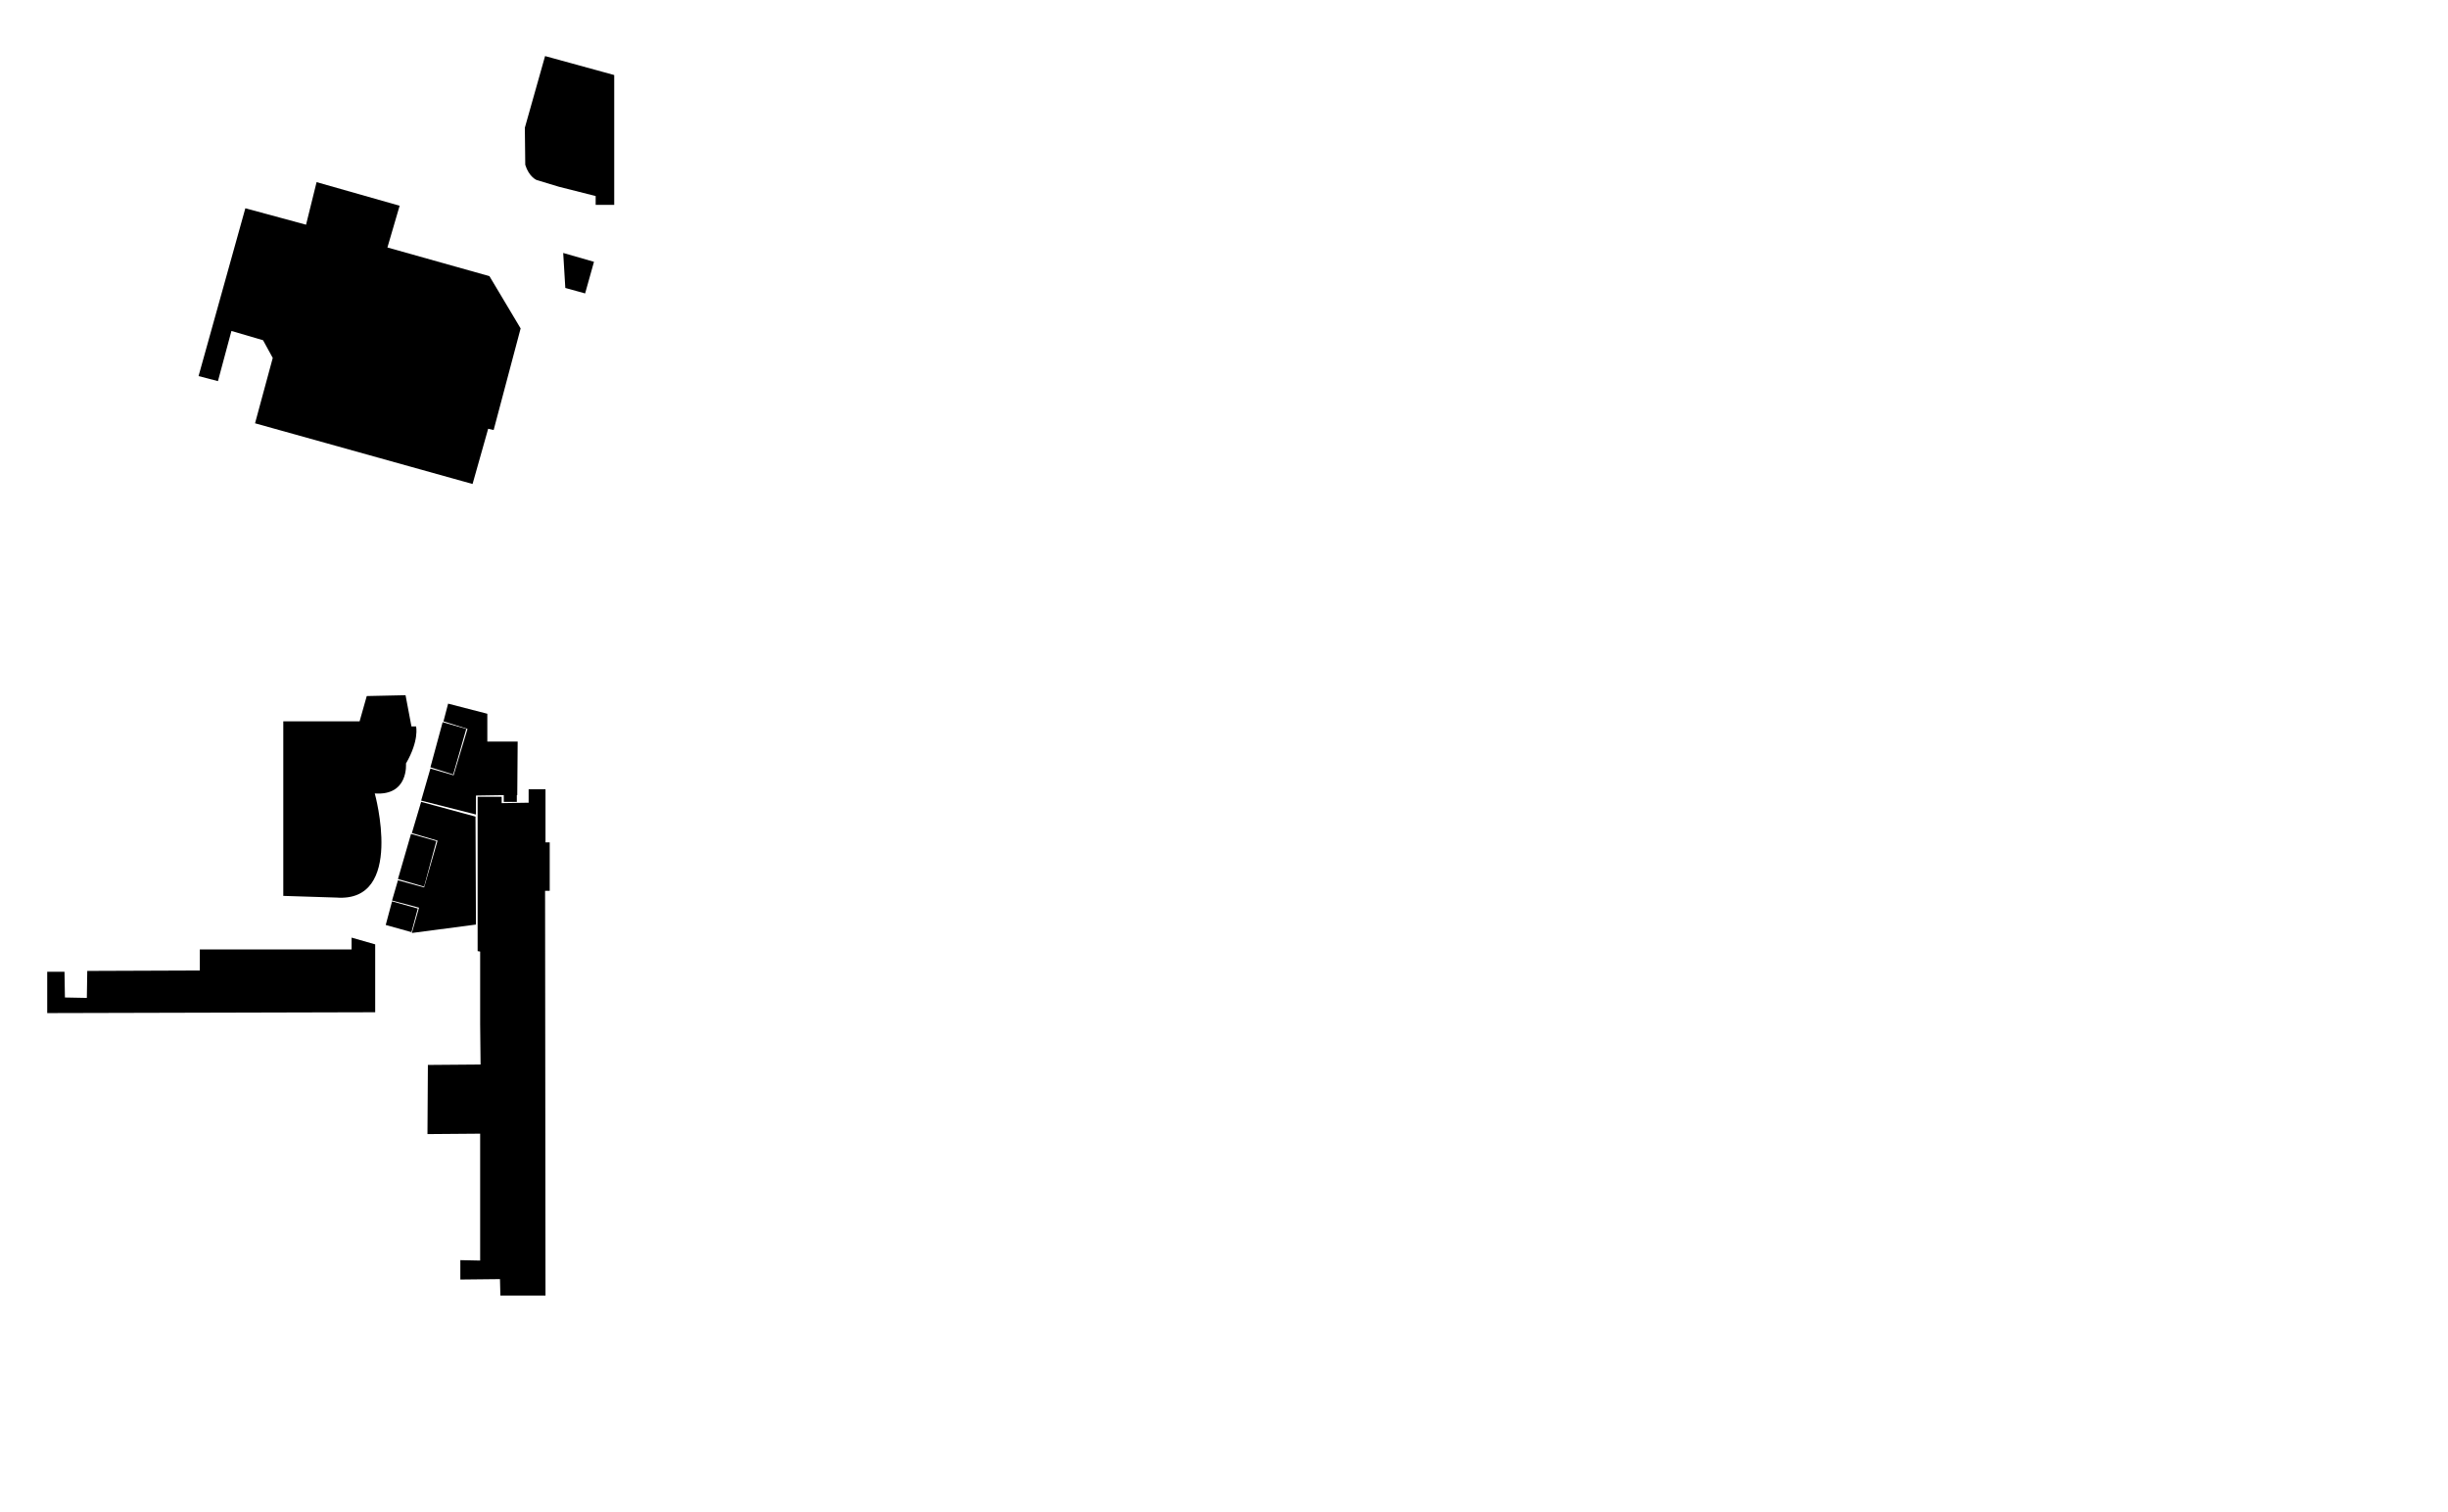
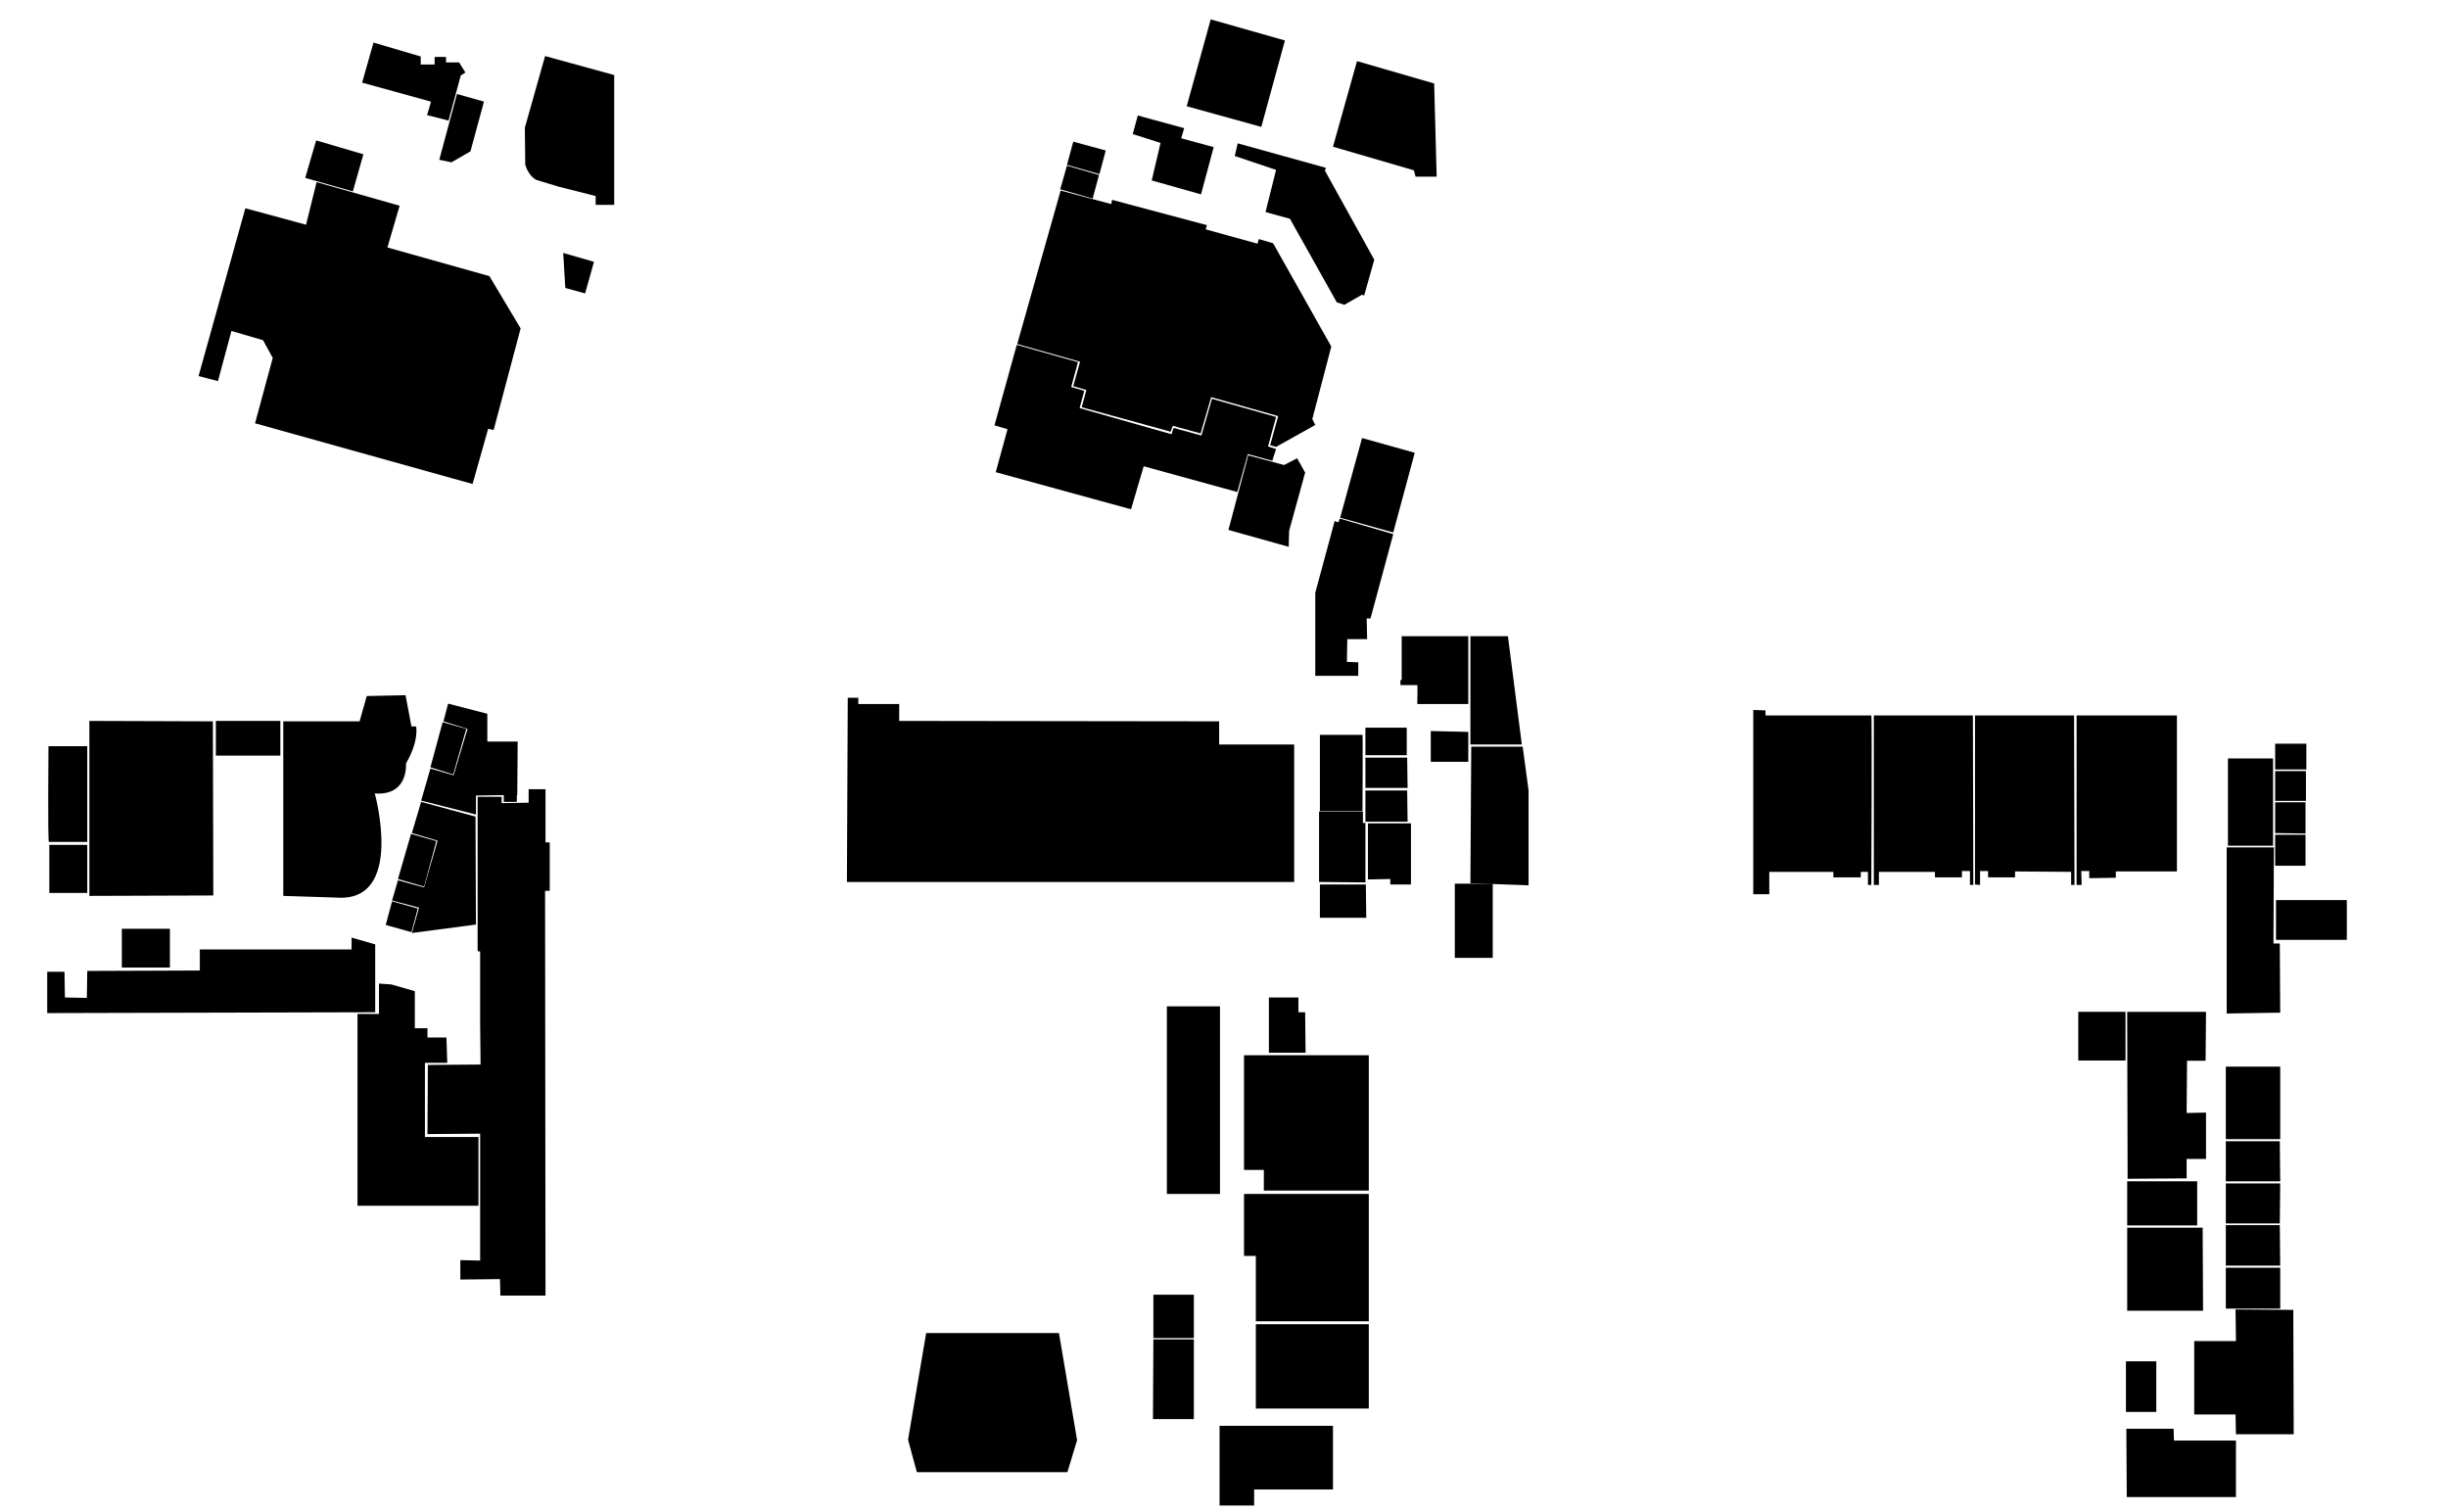
<svg xmlns="http://www.w3.org/2000/svg" width="5807" height="3585" viewBox="0 0 5807 3585">
  <g id="Paths">
-     <line class="cls-1" x1="1171" y1="358" x2="1115" y2="592" />
+     <line class="cls-1" x1="1184" y1="301" x2="1150" y2="443" />
    <line class="cls-1" x1="1115" y1="592" x2="1232" y2="626" />
-     <line class="cls-1" x1="1308" y1="647" x2="1010" y2="1753" />
-     <line class="cls-1" x1="886" y1="2210" x2="1001" y2="2316" />
-     <line class="cls-1" x1="1001" y1="2316" x2="1160" y2="2317" />
+     <line class="cls-1" x1="1308" y1="647" x2="1042" y2="1634" />
+     <line class="cls-1" x1="886" y1="2210" x2="930" y2="2250" />
+     <line class="cls-1" x1="1001" y1="2316" x2="1090" y2="2347" />
    <line class="cls-1" x1="1010" y1="1753" x2="1053" y2="1767" />
    <line class="cls-1" x1="939" y1="2014" x2="975" y2="2026" />
    <line class="cls-1" x1="984" y1="1849" x2="1032" y2="1859" />
    <line class="cls-1" x1="963" y1="1926" x2="1008" y2="1942" />
-     <line class="cls-1" x1="1232" y1="626" x2="1202" y2="734" />
-     <line class="cls-1" x1="1171" y1="358" x2="1131" y2="346" />
+     <line class="cls-1" x1="1232" y1="626" x2="1235" y2="682" />
+     <line class="cls-1" x1="1195" y1="262" x2="1146" y2="252" />
    <line class="cls-1" x1="1232" y1="626" x2="1308" y2="647" />
    <line class="cls-1" x1="1010" y1="1753" x2="984" y2="1849" />
    <line class="cls-1" x1="984" y1="1849" x2="963" y2="1926" />
    <line class="cls-1" x1="963" y1="1926" x2="939" y2="2014" />
    <line class="cls-1" x1="939" y1="2014" x2="905" y2="2142" />
-     <line class="cls-1" x1="905" y1="2142" x2="922" y2="2158" />
+     <line class="cls-1" x1="905" y1="2142" x2="936" y2="2165" />
    <line class="cls-1" x1="905" y1="2142" x2="886" y2="2210" />
    <line class="cls-1" x1="886" y1="2210" x2="793" y2="2213" />
-     <line class="cls-1" x1="793" y1="2213" x2="793" y2="2251" />
    <line class="cls-1" x1="793" y1="2213" x2="698" y2="2211" />
-     <line class="cls-1" x1="698" y1="2211" x2="697" y2="2126" />
-     <line class="cls-1" x1="1308" y1="647" x2="1340" y2="656" />
-     <line class="cls-1" x1="1171" y1="358" x2="1244" y2="325" />
+     <line class="cls-1" x1="698" y1="2211" x2="700" y2="2051" />
+     <line class="cls-1" x1="1308" y1="647" x2="1367" y2="650" />
+     <line class="cls-1" x1="1184" y1="301" x2="1300" y2="281" />
+     <line class="cls-1" x1="1195" y1="262" x2="1194" y2="132" />
+     <line class="cls-1" x1="1194" y1="132" x2="1016" y2="100" />
+     <line class="cls-1" x1="1016" y1="100" x2="1008" y2="181" />
+     <line class="cls-1" x1="1016" y1="100" x2="859" y2="70" />
+     <line class="cls-1" x1="859" y1="70" x2="788" y2="320" />
+     <line class="cls-1" x1="788" y1="320" x2="855" y2="351" />
+     <line class="cls-1" x1="855" y1="351" x2="844" y2="392" />
+     <line class="cls-1" x1="1001" y1="2316" x2="1035" y2="2485" />
+     <line class="cls-1" x1="698" y1="2211" x2="575" y2="2211" />
+     <line class="cls-1" x1="503" y1="2211" x2="432" y2="2174" />
+     <line class="cls-1" x1="432" y1="2174" x2="346" y2="2174" />
+     <line class="cls-1" x1="346" y1="2174" x2="346" y2="2230" />
+     <line class="cls-1" x1="432" y1="2174" x2="376" y2="2136" />
+     <line class="cls-1" x1="575" y1="2211" x2="547" y2="2104" />
+     <line class="cls-1" x1="547" y1="2104" x2="458" y2="2072" />
+     <line class="cls-1" x1="575" y1="2211" x2="503" y2="2211" />
+     <line class="cls-1" x1="1042" y1="1634" x2="1010" y2="1753" />
+     <line class="cls-1" x1="962" y1="2279" x2="1016" y2="2280" />
+     <line class="cls-1" x1="962" y1="2279" x2="1001" y2="2316" />
+     <line class="cls-1" x1="1150" y1="443" x2="1358" y2="506" />
+     <line class="cls-1" x1="1150" y1="443" x2="1115" y2="592" />
+     <line class="cls-1" x1="575" y1="2211" x2="575" y2="1760" />
+     <line class="cls-1" x1="930" y1="2250" x2="870" y2="2285" />
+     <line class="cls-1" x1="930" y1="2250" x2="962" y2="2279" />
+     <line class="cls-1" x1="1090" y1="2347" x2="1178" y2="2346" />
+     <line class="cls-1" x1="1090" y1="2347" x2="1090" y2="2483" />
+     <line class="cls-1" x1="1235" y1="682" x2="1172" y2="750" />
+     <line class="cls-1" x1="1195" y1="262" x2="1184" y2="301" />
+     <line class="cls-1" x1="1184" y1="301" x2="1105" y2="282" />
+     <line class="cls-1" x1="2856" y1="2303" x2="2424" y2="2302" />
+     <line class="cls-1" x1="2511" y1="2052" x2="2511" y2="2139" />
+     <line class="cls-1" x1="2851" y1="2052" x2="2852" y2="2139" />
+     <line class="cls-1" x1="2678" y1="2052" x2="2679" y2="2139" />
+     <line class="cls-1" x1="2342" y1="2140" x2="2511" y2="2139" />
+     <line class="cls-1" x1="2511" y1="2139" x2="2679" y2="2139" />
+     <line class="cls-1" x1="2679" y1="2139" x2="2852" y2="2139" />
+     <line class="cls-1" x1="2852" y1="2139" x2="2935" y2="2140" />
+     <line class="cls-1" x1="2935" y1="2140" x2="3102" y2="2139" />
+     <line class="cls-1" x1="3102" y1="2139" x2="3102" y2="1964" />
+     <line class="cls-1" x1="3102" y1="1964" x2="3176" y2="1964" />
+     <line class="cls-1" x1="3102" y1="2139" x2="3176" y2="2139" />
+     <line class="cls-1" x1="3102" y1="1964" x2="3102" y2="1799" />
+     <line class="cls-1" x1="3102" y1="1799" x2="3176" y2="1799" />
+     <line class="cls-1" x1="2935" y1="2303" x2="3045" y2="2302" />
+     <line class="cls-1" x1="3045" y1="2302" x2="3052" y2="2395" />
+     <line class="cls-1" x1="2935" y1="2303" x2="2932" y2="2400" />
+     <line class="cls-1" x1="2932" y1="2400" x2="3041" y2="2411" />
+     <line class="cls-1" x1="2932" y1="2400" x2="2922" y2="2529" />
+     <line class="cls-1" x1="2922" y1="2529" x2="2994" y2="2531" />
+     <line class="cls-1" x1="2922" y1="2529" x2="2922" y2="2888" />
+     <line class="cls-1" x1="2922" y1="3037" x2="3033" y2="3037" />
+     <line class="cls-1" x1="3033" y1="3037" x2="3035" y2="3196" />
+     <line class="cls-1" x1="2922" y1="3037" x2="2865" y2="3106" />
+     <line class="cls-1" x1="2865" y1="3106" x2="2783" y2="3106" />
+     <line class="cls-1" x1="2865" y1="3106" x2="2865" y2="3251" />
+     <line class="cls-1" x1="2865" y1="3251" x2="2783" y2="3251" />
+     <line class="cls-1" x1="2865" y1="3251" x2="2865" y2="3445" />
+     <line class="cls-1" x1="2865" y1="3445" x2="2940" y2="3445" />
+     <line class="cls-1" x1="2922" y1="2888" x2="2870" y2="2889" />
+     <line class="cls-1" x1="2870" y1="2889" x2="2869" y2="2787" />
+     <line class="cls-1" x1="2870" y1="2889" x2="2870" y2="3002" />
+     <line class="cls-1" x1="2870" y1="3002" x2="2345" y2="3017" />
+     <line class="cls-1" x1="2345" y1="3017" x2="2333" y2="3257" />
+     <line class="cls-1" x1="2870" y1="3002" x2="2865" y2="3106" />
+     <line class="cls-1" x1="3045" y1="2302" x2="3269" y2="2299" />
+     <line class="cls-1" x1="3383" y1="2251" x2="3497" y2="2251" />
+     <line class="cls-1" x1="3383" y1="2199" x2="3383" y2="2014" />
+     <line class="cls-1" x1="3383" y1="2014" x2="3292" y2="2014" />
+     <line class="cls-1" x1="3383" y1="2014" x2="3383" y2="1908" />
+     <line class="cls-1" x1="3383" y1="1908" x2="3292" y2="1908" />
+     <line class="cls-1" x1="3383" y1="2014" x2="3532" y2="1956" />
+     <line class="cls-1" x1="3383" y1="1908" x2="3383" y2="1830" />
+     <line class="cls-1" x1="3383" y1="1830" x2="3292" y2="1830" />
+     <line class="cls-1" x1="3383" y1="1830" x2="3383" y2="1764" />
+     <line class="cls-1" x1="3383" y1="1764" x2="3292" y2="1764" />
+     <line class="cls-1" x1="3383" y1="1764" x2="3435" y2="1764" />
+     <line class="cls-1" x1="3383" y1="1764" x2="3383" y2="1704" />
+     <line class="cls-1" x1="3383" y1="1704" x2="3440" y2="1704" />
+     <line class="cls-1" x1="3440" y1="1704" x2="3440" y2="1631" />
+     <line class="cls-1" x1="3440" y1="1704" x2="3536" y2="1704" />
+     <line class="cls-1" x1="3102" y1="1799" x2="3102" y2="1704" />
+     <line class="cls-1" x1="3102" y1="1704" x2="3383" y2="1704" />
+     <line class="cls-1" x1="3102" y1="1704" x2="3095" y2="1408" />
+     <line class="cls-1" x1="3095" y1="1408" x2="3114" y2="1281" />
+     <line class="cls-1" x1="3114" y1="1281" x2="3195" y2="1280" />
+     <line class="cls-1" x1="3195" y1="1280" x2="3237" y2="1209" />
+     <line class="cls-1" x1="3114" y1="1281" x2="3125" y2="1088" />
+     <line class="cls-1" x1="3125" y1="1088" x2="3105" y2="1067" />
+     <line class="cls-1" x1="3105" y1="1067" x2="3063" y2="1122" />
+     <line class="cls-1" x1="3105" y1="1067" x2="3042" y2="1078" />
+     <line class="cls-1" x1="3042" y1="1078" x2="2974" y2="1063" />
+     <line class="cls-1" x1="3125" y1="1088" x2="3174" y2="909" />
+     <line class="cls-1" x1="3174" y1="909" x2="3084" y2="882" />
+     <line class="cls-1" x1="3102" y1="1964" x2="3014" y2="1964" />
+     <line class="cls-1" x1="3174" y1="909" x2="3205" y2="811" />
+     <line class="cls-1" x1="3205" y1="811" x2="3042" y2="552" />
+     <line class="cls-1" x1="3042" y1="552" x2="2803" y2="485" />
+     <line class="cls-1" x1="2803" y1="485" x2="2820" y2="421" />
+     <line class="cls-1" x1="2803" y1="485" x2="2633" y2="427" />
+     <line class="cls-1" x1="2633" y1="427" x2="2570" y2="436" />
+     <line class="cls-1" x1="2633" y1="427" x2="2586" y2="379" />
+     <line class="cls-1" x1="3205" y1="811" x2="3275" y2="731" />
+     <line class="cls-1" x1="3275" y1="731" x2="3289" y2="681" />
+     <line class="cls-1" x1="3289" y1="681" x2="3253" y2="659" />
+     <line class="cls-1" x1="3289" y1="681" x2="3282" y2="529" />
+     <line class="cls-1" x1="3264" y1="505" x2="3181" y2="395" />
+     <line class="cls-1" x1="3181" y1="395" x2="3204" y2="311" />
+     <line class="cls-1" x1="3181" y1="395" x2="3018" y2="330" />
+     <line class="cls-1" x1="3018" y1="330" x2="3029" y2="277" />
+     <line class="cls-1" x1="3029" y1="277" x2="2949" y2="254" />
+     <line class="cls-1" x1="3205" y1="811" x2="3210" y2="687" />
+     <line class="cls-1" x1="3383" y1="2253" x2="3383" y2="2199" />
+     <line class="cls-1" x1="3383" y1="2199" x2="3269" y2="2199" />
+     <line class="cls-1" x1="3269" y1="2199" x2="3249" y2="2189" />
+     <line class="cls-1" x1="3269" y1="2199" x2="3269" y2="2173" />
+     <line class="cls-1" x1="3269" y1="2173" x2="3253" y2="2173" />
+     <line class="cls-1" x1="2342" y1="2140" x2="2221" y2="2128" />
+     <line class="cls-1" x1="2221" y1="2128" x2="2221" y2="2098" />
+     <line class="cls-1" x1="2865" y1="3106" x2="2975" y2="3106" />
+     <line class="cls-1" x1="3269" y1="2299" x2="3269" y2="2199" />
+     <line class="cls-1" x1="3150" y1="57" x2="2897" y2="31" />
+     <line class="cls-1" x1="2897" y1="31" x2="2109" y2="102" />
+     <line class="cls-1" x1="1522" y1="485" x2="1358" y2="506" />
+     <line class="cls-1" x1="3150" y1="57" x2="3297" y2="104" />
+     <line class="cls-1" x1="3297" y1="104" x2="3389" y2="166" />
+     <line class="cls-1" x1="3440" y1="391" x2="3470" y2="315" />
+     <line class="cls-1" x1="3470" y1="315" x2="3449" y2="213" />
+     <line class="cls-1" x1="3449" y1="213" x2="3389" y2="166" />
+     <line class="cls-1" x1="5259" y1="2585" x2="5259" y2="2352" />
+     <line class="cls-1" x1="5255" y1="1211" x2="5169" y2="1140" />
+     <line class="cls-1" x1="5265" y1="778" x2="5285" y2="702" />
+     <line class="cls-1" x1="4971" y1="608" x2="4805" y2="558" />
+     <line class="cls-1" x1="5285" y1="702" x2="5425" y2="739" />
+     <line class="cls-1" x1="5265" y1="778" x2="5370" y2="807" />
+     <line class="cls-1" x1="5100" y1="647" x2="5082" y2="713" />
+     <line class="cls-1" x1="5100" y1="647" x2="5285" y2="702" />
+     <line class="cls-1" x1="5285" y1="702" x2="5308" y2="616" />
+     <line class="cls-1" x1="5265" y1="778" x2="5236" y2="884" />
+     <line class="cls-1" x1="5236" y1="884" x2="5351" y2="918" />
+     <line class="cls-1" x1="5236" y1="884" x2="5217" y2="968" />
+     <line class="cls-1" x1="5217" y1="968" x2="5328" y2="1008" />
+     <line class="cls-1" x1="5217" y1="968" x2="5192" y2="1060" />
+     <line class="cls-1" x1="5192" y1="1060" x2="5297" y2="1100" />
+     <line class="cls-1" x1="5192" y1="1060" x2="5169" y2="1140" />
+     <line class="cls-1" x1="4805" y1="558" x2="4780" y2="646" />
+     <line class="cls-1" x1="4780" y1="646" x2="4861" y2="674" />
+     <line class="cls-1" x1="4780" y1="646" x2="4708" y2="634" />
+     <line class="cls-1" x1="4780" y1="646" x2="4788" y2="740" />
+     <line class="cls-1" x1="4780" y1="646" x2="4732" y2="730" />
+     <line class="cls-1" x1="4805" y1="558" x2="4744" y2="541" />
+     <line class="cls-1" x1="4744" y1="541" x2="4774" y2="440" />
+     <line class="cls-1" x1="4774" y1="440" x2="4719" y2="426" />
+     <line class="cls-1" x1="4744" y1="541" x2="4690" y2="528" />
+     <line class="cls-1" x1="4971" y1="608" x2="4958" y2="518" />
+     <line class="cls-1" x1="5100" y1="647" x2="4971" y2="608" />
+     <line class="cls-1" x1="4732" y1="730" x2="4641" y2="1022" />
+     <line class="cls-1" x1="5256" y1="1594" x2="5197" y2="1594" />
+     <line class="cls-1" x1="5256" y1="1594" x2="5259" y2="1536" />
+     <line class="cls-1" x1="5259" y1="1536" x2="5199" y2="1536" />
+     <line class="cls-1" x1="5259" y1="1536" x2="5255" y2="1211" />
+     <line class="cls-1" x1="5257" y1="1744" x2="5345" y2="1745" />
+     <line class="cls-1" x1="5257" y1="1744" x2="5256" y2="1594" />
+     <line class="cls-1" x1="5515" y1="1940" x2="5515" y2="2040" />
+     <line class="cls-1" x1="5346" y1="2102" x2="5258" y2="2101" />
+     <line class="cls-1" x1="5258" y1="2101" x2="5257" y2="1744" />
+     <line class="cls-1" x1="5346" y1="2102" x2="5344" y2="1968" />
+     <line class="cls-1" x1="5346" y1="2102" x2="5438" y2="2103" />
+     <line class="cls-1" x1="5438" y1="2103" x2="5436" y2="2025" />
+     <line class="cls-1" x1="5438" y1="2103" x2="5437" y2="2167" />
+     <line class="cls-1" x1="5438" y1="2103" x2="5516" y2="2104" />
+     <line class="cls-1" x1="5515" y1="1940" x2="5437" y2="1939" />
+     <line class="cls-1" x1="5515" y1="1940" x2="5515" y2="1874" />
+     <line class="cls-1" x1="5515" y1="1874" x2="5447" y2="1873" />
+     <line class="cls-1" x1="5515" y1="1874" x2="5514" y2="1792" />
+     <line class="cls-1" x1="5438" y1="1746" x2="5437" y2="1793" />
+     <line class="cls-1" x1="5438" y1="1746" x2="5513" y2="1747" />
+     <line class="cls-1" x1="5513" y1="1747" x2="5561" y2="1746" />
+     <line class="cls-1" x1="5599" y1="1746" x2="5597" y2="1664" />
+     <line class="cls-1" x1="5599" y1="1746" x2="5672" y2="1745" />
+     <line class="cls-1" x1="5514" y1="1792" x2="5513" y2="1747" />
+     <line class="cls-1" x1="5514" y1="1792" x2="5575" y2="1793" />
+     <line class="cls-1" x1="5516" y1="2104" x2="5642" y2="2103" />
+     <line class="cls-1" x1="5515" y1="2040" x2="5662" y2="2035" />
+     <line class="cls-1" x1="5515" y1="2040" x2="5516" y2="2104" />
+     <line class="cls-1" x1="5561" y1="1746" x2="5556" y2="1601" />
+     <line class="cls-1" x1="5561" y1="1746" x2="5599" y2="1746" />
+     <line class="cls-1" x1="5345" y1="1745" x2="5438" y2="1746" />
+     <line class="cls-1" x1="5259" y1="2352" x2="5348" y2="2353" />
+     <line class="cls-1" x1="5348" y1="2353" x2="5349" y2="2397" />
+     <line class="cls-1" x1="5259" y1="2352" x2="5258" y2="2141" />
+     <line class="cls-1" x1="5258" y1="2101" x2="5258" y2="2141" />
+     <line class="cls-1" x1="5258" y1="2141" x2="5104" y2="2142" />
+     <line class="cls-1" x1="4986" y1="2143" x2="4985" y2="2036" />
+     <line class="cls-1" x1="4986" y1="2143" x2="4747" y2="2142" />
+     <line class="cls-1" x1="4747" y1="2142" x2="4747" y2="2035" />
+     <line class="cls-1" x1="4747" y1="2142" x2="4626" y2="2142" />
+     <line class="cls-1" x1="4626" y1="2142" x2="4626" y2="2035" />
+     <line class="cls-1" x1="4626" y1="2142" x2="4391" y2="2143" />
+     <line class="cls-1" x1="4391" y1="2143" x2="4391" y2="2035" />
+     <line class="cls-1" x1="4391" y1="2143" x2="4391" y2="2233" />
+     <line class="cls-1" x1="4508" y1="2233" x2="4985" y2="2236" />
+     <line class="cls-1" x1="5105" y1="2237" x2="5104" y2="2142" />
+     <line class="cls-1" x1="5104" y1="2142" x2="4986" y2="2143" />
+     <line class="cls-1" x1="4985" y1="2236" x2="5105" y2="2237" />
+     <line class="cls-1" x1="4508" y1="2233" x2="4509" y2="2190" />
+     <line class="cls-1" x1="4508" y1="2233" x2="4391" y2="2233" />
+     <line class="cls-1" x1="5105" y1="2237" x2="5211" y2="2389" />
+     <line class="cls-1" x1="5211" y1="2389" x2="5215" y2="2440" />
+     <line class="cls-1" x1="5214" y1="2440" x2="5172" y2="2501" />
+     <line class="cls-1" x1="5101" y1="2542" x2="5011" y2="2544" />
+     <line class="cls-1" x1="5011" y1="2544" x2="4979" y2="2495" />
+     <line class="cls-1" x1="5258" y1="2141" x2="5323" y2="2142" />
+     <line class="cls-1" x1="5172" y1="2501" x2="5101" y2="2542" />
+     <line class="cls-1" x1="5259" y1="2585" x2="5313" y2="2587" />
+     <line class="cls-1" x1="5259" y1="2585" x2="5259" y2="2729" />
+     <line class="cls-1" x1="5259" y1="2729" x2="5314" y2="2730" />
+     <line class="cls-1" x1="5259" y1="2729" x2="5259" y2="2858" />
+     <line class="cls-1" x1="5259" y1="2858" x2="5314" y2="2860" />
+     <line class="cls-1" x1="5259" y1="2858" x2="5184" y2="2858" />
+     <line class="cls-1" x1="5259" y1="2858" x2="5259" y2="2954" />
+     <line class="cls-1" x1="5259" y1="2954" x2="5316" y2="2954" />
+     <line class="cls-1" x1="5259" y1="2954" x2="5259" y2="3053" />
+     <line class="cls-1" x1="5259" y1="3053" x2="5324" y2="3054" />
+     <line class="cls-1" x1="5259" y1="3053" x2="5259" y2="3145" />
+     <line class="cls-1" x1="5259" y1="3145" x2="5140" y2="3144" />
+     <line class="cls-1" x1="5140" y1="3144" x2="5139" y2="3085" />
+     <line class="cls-1" x1="5259" y1="3145" x2="5259" y2="3214" />
+     <line class="cls-1" x1="5140" y1="3144" x2="5139" y2="3270" />
+     <line class="cls-1" x1="5139" y1="3270" x2="5088" y2="3270" />
+     <line class="cls-1" x1="5139" y1="3270" x2="5140" y2="3365" />
+     <line class="cls-1" x1="5140" y1="3365" x2="5076" y2="3365" />
+     <line class="cls-1" x1="5076" y1="3365" x2="5076" y2="3412" />
+     <line class="cls-1" x1="2342" y1="2302" x2="2342" y2="2140" />
+     <line class="cls-1" x1="2424" y1="2302" x2="2425" y2="2221" />
+     <line class="cls-1" x1="2424" y1="2302" x2="2342" y2="2302" />
+     <line class="cls-1" x1="2935" y1="2303" x2="2935" y2="2140" />
+     <line class="cls-1" x1="2856" y1="2303" x2="2855" y2="2221" />
+     <line class="cls-1" x1="2856" y1="2303" x2="2935" y2="2303" />
+     <line class="cls-1" x1="4985" y1="2236" x2="4985" y2="2190" />
+     <line class="cls-1" x1="503" y1="2211" x2="458" y2="2213" />
+     <line class="cls-1" x1="458" y1="2213" x2="432" y2="2272" />
+     <line class="cls-1" x1="1016" y1="2280" x2="1045" y2="2238" />
+     <line class="cls-1" x1="3150" y1="57" x2="4686" y2="204" />
+     <line class="cls-1" x1="5445" y1="397" x2="5447" y2="527" />
+     <line class="cls-1" x1="5285" y1="702" x2="5390" y2="660" />
+     <line class="cls-1" x1="5390" y1="660" x2="5447" y2="527" />
+     <line class="cls-1" x1="5445" y1="397" x2="5393" y2="310" />
+     <line class="cls-1" x1="5393" y1="310" x2="5310" y2="264" />
+     <line class="cls-1" x1="3264" y1="505" x2="3292" y2="474" />
+     <line class="cls-1" x1="3264" y1="505" x2="3282" y2="529" />
+     <line class="cls-1" x1="3292" y1="474" x2="3379" y2="463" />
+     <line class="cls-1" x1="3379" y1="463" x2="3440" y2="391" />
+     <line class="cls-1" x1="3379" y1="463" x2="4686" y2="204" />
+     <line class="cls-1" x1="4686" y1="204" x2="5310" y2="264" />
+     <line class="cls-1" x1="1358" y1="506" x2="1308" y2="647" />
+     <line class="cls-1" x1="458" y1="2072" x2="248" y2="2003" />
+     <line class="cls-1" x1="248" y1="2003" x2="181" y2="2035" />
+     <line class="cls-1" x1="248" y1="2003" x2="188" y2="1948" />
+     <line class="cls-1" x1="1522" y1="485" x2="1673" y2="419" />
+     <line class="cls-1" x1="1673" y1="419" x2="1795" y2="274" />
+     <line class="cls-1" x1="1795" y1="274" x2="1963" y2="141" />
+     <line class="cls-1" x1="1963" y1="141" x2="2109" y2="102" />
  </g>
  <g id="Doors">
-     <line id="lcd.FirstFloorHallWay" class="cls-2" x1="1131" y1="346" x2="1137" y2="370" />
-     <line id="R175_1_" class="cls-2" x1="1202" y1="734" x2="1173" y2="736" />
-     <line id="R144_1_" class="cls-2" x1="1053" y1="1767" x2="1062" y2="1790" />
-     <line id="R142_1_" class="cls-2" x1="1032" y1="1859" x2="1047" y2="1880" />
-     <line id="R141_1_" class="cls-2" x1="1008" y1="1942" x2="1034" y2="1937" />
-     <line id="R140_1_" class="cls-2" x1="975" y1="2026" x2="998" y2="2023" />
-     <line id="R120_1_" class="cls-2" x1="1160" y1="2317" x2="1173" y2="2300" />
-     <line id="R139_1_" class="cls-2" x1="922" y1="2158" x2="942" y2="2165" />
-     <line id="R130_1_" class="cls-2" x1="793" y1="2251" x2="804" y2="2271" />
-     <line id="R150_1_" class="cls-2" x1="697" y1="2126" x2="708" y2="2109" />
-     <line id="R176_1_" class="cls-2" x1="1340" y1="656" x2="1365" y2="651" />
-     <line id="R178_1_" class="cls-2" x1="1244" y1="325" x2="1280" y2="325" />
+     <line id="lcd.RamTech" class="cls-2" x1="3253" y1="659" x2="3255" y2="681" />
+     <line id="lcd.FoodCourtSouth" class="cls-2" x1="2221" y1="2098" x2="2195" y2="2128" />
+     <line id="lcd.CampusInfoSouth" class="cls-2" x1="3249" y1="2189" x2="3249" y2="2211" />
+     <line id="lcd.CampusInfoEast" class="cls-2" x1="3253" y1="2173" x2="3269" y2="2160" />
+     <line id="lcd.FirstFloorHallWay" class="cls-2" x1="1146" y1="252" x2="1153" y2="276" />
+     <line id="lcd.TopFloorGatherArea" class="cls-2" x1="5349" y1="2397" x2="5373" y2="2364" />
+     <line id="lcd.SouthExit" class="cls-2" x1="2975" y1="3106" x2="2957" y2="3127" />
+     <line id="R175_1_" class="cls-2" x1="1172" y1="750" x2="1142" y2="751" />
+     <line id="R144_1_" class="cls-2" x1="1053" y1="1767" x2="1036" y2="1782" />
+     <line id="R142_1_" class="cls-2" x1="1032" y1="1859" x2="1010" y2="1876" />
+     <line id="R141_1_" class="cls-2" x1="1008" y1="1942" x2="1002" y2="1921" />
+     <line id="R140_1_" class="cls-2" x1="975" y1="2026" x2="974" y2="2005" />
+     <line id="R120_1_" class="cls-2" x1="1178" y1="2346" x2="1157" y2="2323" />
+     <line id="R139_1_" class="cls-2" x1="936" y1="2165" x2="922" y2="2180" />
+     <line id="R130_1_" class="cls-2" x1="870" y1="2285" x2="875" y2="2259" />
+     <line id="R150_1_" class="cls-2" x1="700" y1="2051" x2="721" y2="2071" />
+     <line id="R176_1_" class="cls-2" x1="1367" y1="650" x2="1352" y2="634" />
+     <line id="R178_1_" class="cls-2" x1="1300" y1="281" x2="1282" y2="257" />
+     <line id="R151_1_" class="cls-2" x1="575" y1="1760" x2="597" y2="1780" />
+     <line id="R152_1_" class="cls-2" x1="458" y1="2072" x2="472" y2="2103" />
+     <line id="R134_1_" class="cls-2" x1="346" y1="2230" x2="369" y2="2213" />
+     <line id="R118_1_" class="cls-2" x1="1035" y1="2485" x2="1050" y2="2467" />
+     <line id="R191_1_" class="cls-2" x1="1105" y1="282" x2="1114" y2="306" />
+     <line id="R195_1_" class="cls-2" x1="1008" y1="181" x2="1032" y2="163" />
+     <line id="R197_1_" class="cls-2" x1="844" y1="392" x2="831" y2="374" />
+     <line id="R252_1_" class="cls-2" x1="2511" y1="2052" x2="2535" y2="2071" />
+     <line id="R252_2_" class="cls-2" x1="2678" y1="2052" x2="2702" y2="2069" />
+     <line id="R252_3_" class="cls-2" x1="2851" y1="2052" x2="2875" y2="2069" />
+     <line id="R252_4_" class="cls-2" x1="3014" y1="1964" x2="3033" y2="1987" />
+     <line id="R212_1" class="cls-2" x1="3052" y1="2395" x2="3022" y2="2373" />
+     <line id="R212_2_" class="cls-2" x1="3041" y1="2411" x2="3022" y2="2440" />
+     <line id="R210_1_" class="cls-2" x1="2994" y1="2531" x2="2976" y2="2555" />
+     <line id="R207_1_" class="cls-2" x1="2869" y1="2787" x2="2891" y2="2815" />
+     <line id="R203_1_" class="cls-2" x1="2783" y1="3106" x2="2799" y2="3128" />
+     <line id="R200B_1_" class="cls-2" x1="2783" y1="3251" x2="2805" y2="3238" />
+     <line id="R204_1_" class="cls-2" x1="3035" y1="3196" x2="3010" y2="3176" />
+     <line id="R206_1_" class="cls-2" x1="3033" y1="3037" x2="3012" y2="3007" />
+     <line id="R201TH_1_" class="cls-2" x1="2333" y1="3257" x2="2369" y2="3230" />
+     <line id="R242_1_" class="cls-2" x1="3176" y1="2139" x2="3154" y2="2116" />
+     <line id="R244_1_" class="cls-2" x1="3176" y1="1964" x2="3154" y2="1985" />
+     <line id="R246_1_" class="cls-2" x1="3176" y1="1799" x2="3157" y2="1825" />
+     <line id="R231_1_" class="cls-2" x1="3292" y1="1764" x2="3316" y2="1783" />
+     <line id="R228_1_" class="cls-2" x1="3292" y1="1830" x2="3315" y2="1849" />
+     <line id="R226_1_" class="cls-2" x1="3292" y1="1908" x2="3318" y2="1930" />
+     <line id="R223_1_" class="cls-2" x1="3292" y1="2014" x2="3321" y2="2044" />
+     <line id="R230_1_" class="cls-2" x1="3435" y1="1764" x2="3418" y2="1783" />
+     <line id="R225_1_" class="cls-2" x1="3532" y1="1956" x2="3496" y2="1936" />
+     <line id="R232_1_" class="cls-2" x1="3536" y1="1704" x2="3496" y2="1677" />
+     <line id="R234_1_" class="cls-2" x1="3440" y1="1631" x2="3471" y2="1656" />
+     <line id="R222_1_" class="cls-2" x1="3497" y1="2251" x2="3477" y2="2230" />
+     <line id="R271_1_" class="cls-2" x1="3195" y1="1280" x2="3168" y2="1256" />
+     <line id="R275_1_" class="cls-2" x1="3237" y1="1209" x2="3204" y2="1213" />
+     <line id="R274_1_" class="cls-2" x1="3063" y1="1122" x2="3091" y2="1124" />
+     <line id="R276_1_" class="cls-2" x1="2974" y1="1063" x2="3002" y2="1049" />
+     <line id="R279_1_" class="cls-2" x1="3084" y1="882" x2="3095" y2="926" />
+     <line id="R284_1_" class="cls-2" x1="2820" y1="421" x2="2840" y2="449" />
+     <line id="R285_1_" class="cls-2" x1="2586" y1="379" x2="2587" y2="403" />
+     <line id="R286_1_" class="cls-2" x1="2570" y1="436" x2="2587" y2="416" />
+     <line id="R280_1_" class="cls-2" x1="3210" y1="687" x2="3186" y2="708" />
+     <line id="R288_1_" class="cls-2" x1="3204" y1="311" x2="3229" y2="351" />
+     <line id="R290_1_" class="cls-2" x1="2949" y1="254" x2="2989" y2="237" />
+     <line id="R200A_1_" class="cls-2" x1="2940" y1="3445" x2="2915" y2="3417" />
+     <line id="R300_1_" class="cls-2" x1="5076" y1="3412" x2="5098" y2="3395" />
+     <line id="R301A_1_" class="cls-2" x1="5088" y1="3270" x2="5107" y2="3299" />
+     <line id="R302_1_" class="cls-2" x1="5259" y1="3214" x2="5284" y2="3190" />
+     <line id="R303_1_" class="cls-2" x1="5139" y1="3085" x2="5163" y2="3102" />
+     <line id="R304_1_" class="cls-2" x1="5324" y1="3054" x2="5299" y2="3034" />
+     <line id="R306_1_" class="cls-2" x1="5316" y1="2954" x2="5294" y2="2974" />
+     <line id="R308_1_" class="cls-2" x1="5314" y1="2860" x2="5294" y2="2883" />
+     <line id="R309_1_" class="cls-2" x1="5184" y1="2858" x2="5203" y2="2881" />
+     <line id="R310_1_" class="cls-2" x1="5314" y1="2730" x2="5295" y2="2756" />
+     <line id="R312_1_" class="cls-2" x1="5313" y1="2587" x2="5294" y2="2613" />
+     <line id="R315_1_" class="cls-2" x1="5214" y1="2440" x2="5182" y2="2412" />
+     <line id="R316_1_" class="cls-2" x1="4979" y1="2495" x2="4956" y2="2514" />
+     <line id="R350A_1_" class="cls-2" x1="4985" y1="2036" x2="5019" y2="2064" />
+     <line id="R350B_1_" class="cls-2" x1="4747" y1="2035" x2="4774" y2="2064" />
+     <line id="R350C_1_" class="cls-2" x1="4626" y1="2035" x2="4596" y2="2064" />
+     <line id="R350D_1_" class="cls-2" x1="4391" y1="2035" x2="4357" y2="2068" />
+     <line id="R320_1_" class="cls-2" x1="5323" y1="2142" x2="5298" y2="2118" />
+     <line id="R324_1_" class="cls-2" x1="5437" y1="2167" x2="5459" y2="2145" />
+     <line id="R323_1_" class="cls-2" x1="5436" y1="2025" x2="5417" y2="2046" />
+     <line id="R322_1_" class="cls-2" x1="5344" y1="1968" x2="5368" y2="1992" />
+     <line id="R338_1_" class="cls-2" x1="5437" y1="1793" x2="5457" y2="1773" />
+     <line id="R330_1_" class="cls-2" x1="5447" y1="1873" x2="5464" y2="1851" />
+     <line id="R328_1_" class="cls-2" x1="5437" y1="1939" x2="5458" y2="1959" />
+     <line id="R332_1_" class="cls-2" x1="5575" y1="1793" x2="5561" y2="1814" />
+     <line id="R326_1_" class="cls-2" x1="5642" y1="2103" x2="5621" y2="2084" />
+     <line id="R327_1_" class="cls-2" x1="5662" y1="2035" x2="5640" y2="2009" />
+     <line id="R333_1_" class="cls-2" x1="5672" y1="1745" x2="5651" y2="1769" />
+     <line id="R335_1_" class="cls-2" x1="5597" y1="1664" x2="5621" y2="1689" />
+     <line id="R336_1_" class="cls-2" x1="5556" y1="1601" x2="5530" y2="1623" />
+     <line id="R366_1_" class="cls-2" x1="5197" y1="1594" x2="5214" y2="1612" />
+     <line id="R368_1_" class="cls-2" x1="5199" y1="1536" x2="5217" y2="1516" />
+     <line id="R372_1_" class="cls-2" x1="5297" y1="1100" x2="5283" y2="1067" />
+     <line id="R374_1_" class="cls-2" x1="5328" y1="1008" x2="5319" y2="977" />
+     <line id="R376_1_" class="cls-2" x1="5351" y1="918" x2="5322" y2="931" />
+     <line id="R378_1_" class="cls-2" x1="5370" y1="807" x2="5343" y2="824" />
+     <line id="R380_1_" class="cls-2" x1="5425" y1="739" x2="5416" y2="709" />
+     <line id="R382_1_" class="cls-2" x1="5308" y1="616" x2="5324" y2="641" />
+     <line id="R384_1_" class="cls-2" x1="5082" y1="713" x2="5067" y2="686" />
+     <line id="R388A_1_" class="cls-2" x1="4861" y1="674" x2="4852" y2="646" />
+     <line id="R388B_1_" class="cls-2" x1="4708" y1="634" x2="4733" y2="620" />
+     <line id="R388C_1_" class="cls-2" x1="4732" y1="730" x2="4719" y2="703" />
+     <line id="R388D_1_" class="cls-2" x1="4788" y1="739" x2="4813" y2="721" />
+     <line id="R388_1_" class="cls-2" x1="4641" y1="1022" x2="4621" y2="986" />
+     <line id="R390_1_" class="cls-2" x1="4690" y1="528" x2="4717" y2="507" />
+     <line id="R392_1_" class="cls-2" x1="4719" y1="426" x2="4725" y2="455" />
+     <line id="R386_1_" class="cls-2" x1="4958" y1="518" x2="4927" y2="536" />
+     <line id="R152B_1_" class="cls-2" x1="188" y1="1948" x2="193" y2="1986" />
+     <line id="R152A_1_" class="cls-2" x1="181" y1="2035" x2="195" y2="2012" />
  </g>
  <g id="Rooms">
-     <a id="R175">
-       <path d="M919 587 1161 655 1235 779 1171 1020 1158 1017 1121 1148 605 1004 647 849 624 807 549 785 517 904 471 892 582 494 726 533 751 432 948 488 919 587" />
-     </a>
-     <a id="R144">
-       <path d="M1050 1713 1106 1729 1075 1837 1021 1820 1050 1713" />
-     </a>
-     <a id="R142">
-       <path d="M1063 1669 1156 1693 1156 1759 1228 1759 1227 1886 1226 1886 1226 1902 1195 1902 1195 1886 1129 1887 1129 1932 999 1899 1021 1823 1076 1839 1109 1729 1052 1711 1063 1669" />
-     </a>
-     <a id="R140">
-       <path d="M975 1978 1035 1995 1006 2103 944 2085 975 1978" />
-     </a>
-     <a id="R141">
-       <path d="M977 1976 999 1902 1128 1937 1129 2193 977 2213 994 2153 930 2136 944 2088 1006 2105 1038 1994 977 1976" />
-     </a>
-     <a id="R139">
-       <path d="M915,2194l15-56,61,17-15,56Z" />
-     </a>
-     <a id="R130">
-       <path d="M834 2252 834 2224 890 2240 890 2401 112 2403 112 2305 153 2305 154 2366 206 2367 207 2303 474 2302 474 2252 834 2252" />
-     </a>
-     <a id="R120">
-       <path d="M1133 2256 1133 1890 1190 1890 1190 1905 1254 1904 1254 1872 1294 1872 1294 1998 1304 1998 1304 2113 1293 2113 1294 3073 1187 3073 1186 3034 1092 3035 1092 2989 1139 2990 1139 2689 1014 2690 1015 2526 1140 2525 1139 2429 1139 2257 1133 2256" />
-     </a>
-     <a id="R150">
-       <path d="M672,2125V1711H853l17-60,92-2,14,74h11s8,33-24,88c0,0,7,77-74,71,0,0,72,259-91,247Z" />
-     </a>
-     <a id="R176">
-       <path d="M1336 600 1341 683 1388 696 1409 621 1336 600" />
-     </a>
-     <a id="R178">
-       <path d="M1246,391c9,29,27,36,27,36l53,16,87,22v21h44V178l-164-45-48,170Z" />
-     </a>
+     <g id="R175">
+       <polygon class="cls-3" points="919 587 1161 655 1235 779 1171 1020 1158 1017 1121 1148 605 1004 647 849 624 807 549 785 517 904 471 892 582 494 726 533 751 432 948 488 919 587" />
+     </g>
+     <g id="R144">
+       <polygon class="cls-3" points="1050 1713 1106 1729 1075 1837 1021 1820 1050 1713" />
+     </g>
+     <g id="R142">
+       <g id="_Path_" data-name="&lt;Path&gt;">
+         <polygon class="cls-3" points="1063 1669 1156 1693 1156 1759 1228 1759 1227 1886 1226 1886 1226 1902 1195 1902 1195 1886 1129 1887 1129 1932 999 1899 1021 1823 1076 1839 1109 1729 1052 1711 1063 1669" />
+       </g>
+     </g>
+     <g id="R140">
+       <g id="_Path_2" data-name="&lt;Path&gt;">
+         <polygon class="cls-3" points="975 1978 1035 1995 1006 2103 944 2085 975 1978" />
+       </g>
+     </g>
+     <g id="R141">
+       <g id="_Path_3" data-name="&lt;Path&gt;">
+         <polygon class="cls-3" points="977 1976 999 1902 1128 1937 1129 2193 977 2213 994 2153 930 2136 944 2088 1006 2105 1038 1994 977 1976" />
+       </g>
+     </g>
+     <g id="R139">
+       <path class="cls-3" d="M915,2194l15-56,61,17-15,56Z" />
+     </g>
+     <g id="R130">
+       <polygon class="cls-3" points="834 2252 834 2224 890 2240 890 2401 112 2403 112 2305 153 2305 154 2366 206 2367 207 2303 474 2302 474 2252 834 2252" />
+     </g>
+     <g id="R120">
+       <polygon class="cls-3" points="1133 2256 1133 1890 1190 1890 1190 1905 1254 1904 1254 1872 1294 1872 1294 1998 1304 1998 1304 2113 1293 2113 1294 3073 1187 3073 1186 3034 1092 3035 1092 2989 1139 2990 1139 2689 1014 2690 1015 2526 1140 2525 1139 2429 1139 2257 1133 2256" />
+     </g>
+     <g id="R150">
+       <path class="cls-3" d="M672,2125V1711H853l17-60,92-2,14,74h11s8,33-24,88c0,0,7,77-74,71,0,0,72,259-91,247Z" />
+     </g>
+     <g id="R176">
+       <polygon class="cls-3" points="1336 600 1341 683 1388 696 1409 621 1336 600" />
+     </g>
+     <g id="R178">
+       <g>
+         <path class="cls-3" d="M1246,391c9,29,27,36,27,36l53,16,87,22v21h44V178l-164-45-48,170Z" />
+         <path class="cls-3" d="M1233,160" />
+       </g>
+     </g>
+     <g id="R195">
+       <path class="cls-3" d="M859,196l27-95,112,33v19h33V135h27v13h31l15,24-11,7-29,107-51-13s10-32,9-32Z" />
+     </g>
+     <g id="R191">
+       <polygon class="cls-3" points="1084 223 1148 241 1116 359 1071 385 1042 379 1084 223" />
+     </g>
+     <g id="R197">
+       <polygon class="cls-3" points="750 333 862 366 837 454 724 422 750 333" />
+     </g>
+     <g id="R118">
+       <path class="cls-3" d="M899,2333l29,2,56,16v88h30v22h45l2,60h-53v176h127v163H848V2405h51Z" />
+     </g>
+     <g id="R134">
+       <rect class="cls-3" x="289" y="2203" width="114" height="92" />
+     </g>
+     <g id="R152">
+       <polygon class="cls-3" points="212 1710 505 1711 506 2124 212 2125 212 1710" />
+     </g>
+     <g id="R151">
+       <rect class="cls-3" x="512" y="1710" width="153" height="82.25" />
+     </g>
+     <g id="R252">
+       <polygon class="cls-3" points="3070 2092 3070 1766 2892 1766 2892 1711 2133 1710 2133 1670 2036 1670 2036 1655 2011 1655 2009 2092 3070 2092" />
+     </g>
+     <g id="R207">
+       <rect class="cls-3" x="2768" y="2387" width="126" height="445" />
+     </g>
+     <g id="R242">
+       <polygon class="cls-3" points="3131 2098 3131 2177 3241 2177 3240 2098 3131 2098" />
+     </g>
+     <g id="R244">
+       <polygon class="cls-3" points="3129 2092 3129 1925 3233 1925 3233 1952 3239 1952 3239 2093 3129 2092" />
+     </g>
+     <g id="R246">
+       <path class="cls-3" d="M3131,1743v181h101s1-181,0-181Z" />
+     </g>
+     <g id="R231">
+       <rect class="cls-3" x="3239" y="1726" width="98" height="65.33" />
+     </g>
+     <g id="R228">
+       <polygon class="cls-3" points="3239 1797 3338 1797 3339 1869 3239 1869 3239 1797" />
+     </g>
+     <g id="R226">
+       <polygon class="cls-3" points="3239 1875 3338 1875 3339 1949 3239 1949 3239 1875" />
+     </g>
+     <g id="R223">
+       <polygon class="cls-3" points="3245 1953 3347 1953 3347 2098 3298 2098 3298 2085 3245 2086 3245 1953" />
+     </g>
+     <g id="R234">
+       <path class="cls-3" d="M3483,1509v161H3362s1-45,0-45h-40v-12h3V1509Z" />
+     </g>
+     <g id="R232">
+       <polygon class="cls-3" points="3488 1509 3577 1509 3610 1766 3488 1766 3488 1509" />
+     </g>
+     <g id="R230">
+       <polygon class="cls-3" points="3394 1734 3483 1736 3483 1807 3394 1807 3394 1734" />
+     </g>
+     <g id="R225">
+       <polygon class="cls-3" points="3490 1771 3612 1771 3626 1875 3626 2100 3488 2095 3490 1771" />
+     </g>
+     <g id="R222">
+       <rect class="cls-3" x="3451" y="2096" width="90" height="176" />
+     </g>
+     <g id="R212">
+       <polygon class="cls-3" points="3010 2366 3010 2497 3097 2497 3096 2401 3080 2401 3080 2366 3010 2366" />
+     </g>
+     <g id="R210">
+       <polygon class="cls-3" points="2951 2503 2951 2775 2998 2775 2998 2824 3247 2824 3247 2503 2951 2503" />
+     </g>
+     <g id="R206">
+       <polygon class="cls-3" points="2951 2832 2951 2979 2979 2979 2979 3134 3247 3134 3247 2832 2951 2832" />
+     </g>
+     <g id="R204">
+       <polygon class="cls-3" points="2979 3141 3247 3141 3247 3341 2979 3341 2979 3141" />
+     </g>
+     <g id="R203">
+       <rect class="cls-3" x="2736" y="3071" width="96" height="102.88" />
+     </g>
+     <g id="R200B">
+       <polygon class="cls-3" points="2736 3177 2735 3366 2832 3366 2832 3177 2736 3177" />
+     </g>
+     <g id="R200A">
+       <polygon class="cls-3" points="2893 3382 3162 3382 3162 3533 2975 3533 2975 3571 2893 3571 2893 3382" />
+     </g>
+     <g id="R201TH">
+       <polygon class="cls-4" points="2197 3162 2154 3415 2175 3492 2532 3492 2555 3416 2512 3162 2197 3162" />
+     </g>
+     <g id="R271">
+       <polygon class="cls-3" points="3120 1603 3120 1406 3166 1236 3175 1239 3178 1230 3305 1267 3251 1467 3242 1467 3243 1516 3196 1516 3195 1570 3222 1571 3222 1603 3120 1603" />
+     </g>
+     <g id="R275">
+       <polygon class="cls-3" points="3231 1039 3356 1074 3305 1263 3179 1228 3231 1039" />
+     </g>
+     <g id="R274">
+       <polygon class="cls-3" points="2961 1080 3046 1103 3077 1087 3096 1121 3058 1259 3057 1297 2914 1257 2961 1080" />
+     </g>
+     <g id="R276">
+       <polygon class="cls-3" points="3027 1065 3018 1093 2960 1077 2935 1167 2713 1106 2683 1208 2362 1120 2390 1018 2359 1009 2412 818 2557 859 2541 918 2572 927 2561 968 2779 1030 2784 1015 2850 1033 2875 946 3027 989 3008 1059 3027 1065" />
+     </g>
+     <g id="R279">
+       <polygon class="cls-3" points="3013 1056 3027 1060 3120 1008 3113 994 3158 822 3020 577 2986 567 2983 578 2860 544 2863 534 2638 474 2636 484 2516 452 2413 816 2562 858 2546 916 2577 925 2566 966 2777 1024 2782 1010 2848 1028 2873 942 3032 987 3013 1056" />
+     </g>
+     <g id="R280">
+       <polygon class="cls-3" points="3171 717 3189 723 3231 699 3236 701 3260 616 3143 405 3145 398 2936 340 2929 370 3027 403 3002 503 3060 519 3171 717" />
+     </g>
+     <g id="R286">
+       <polygon class="cls-3" points="2531 393 2515 449 2592 471 2607 415 2531 393" />
+     </g>
+     <g id="R285">
+       <polygon class="cls-3" points="2546 336 2531 391 2608 413 2623 357 2546 336" />
+     </g>
+     <g id="R284">
+       <polygon class="cls-3" points="2699 274 2809 304 2802 328 2879 349 2849 461 2732 428 2753 339 2687 318 2699 274" />
+     </g>
+     <g id="R290">
+       <polygon class="cls-3" points="2815 252 2992 301 3048 96 2872 46 2815 252" />
+     </g>
+     <g id="R288">
+       <polygon class="cls-3" points="3219 145 3402 198 3408 419 3358 419 3354 404 3162 348 3219 145" />
+     </g>
+     <g id="R152A">
+       <rect class="cls-3" x="117" y="2004" width="90" height="114" />
+     </g>
+     <g id="R152B">
+       <path class="cls-3" d="M207,1997V1770H115s-2,227,1,227Z" />
+     </g>
+     <g id="R350D">
+       <path class="cls-3" d="M4159,1684v437h38v-53h152v13h65v-13h17v31h8s2-402,0-402H4188v-12Z" />
+     </g>
+     <g id="R350C">
+       <polygon class="cls-3" points="4445 2099 4457 2099 4457 2068 4590 2068 4590 2081 4654 2081 4654 2066 4673 2066 4673 2099 4681 2099 4680 1697 4445 1697 4445 2099" />
+     </g>
+     <g id="R350B">
+       <polygon class="cls-3" points="4685 2098 4697 2099 4697 2066 4716 2066 4716 2081 4780 2081 4780 2067 4913 2068 4913 2099 4921 2099 4920 1697 4685 1697 4685 2098" />
+     </g>
+     <g id="R350A">
+       <polygon class="cls-3" points="4938 2099 4926 2099 4926 1697 5164 1697 5164 2067 5019 2067 5019 2082 4956 2083 4956 2066 4937 2066 4938 2099" />
+     </g>
+     <g id="R316">
+       <rect class="cls-3" x="4930" y="2400" width="112" height="115.5" />
+     </g>
+     <g id="R315">
+       <polygon class="cls-3" points="5046 2400 5047 2796 5187 2795 5187 2749 5233 2749 5233 2639 5187 2640 5188 2516 5232 2516 5233 2400 5046 2400" />
+     </g>
+     <g id="R309">
+       <rect class="cls-3" x="5046" y="2802" width="166" height="104.67" />
+     </g>
+     <g id="R303">
+       <polygon class="cls-3" points="5046 2912 5225 2912 5226 3109 5046 3109 5046 2912" />
+     </g>
+     <g id="R301A">
+       <polygon class="cls-3" points="5115 3349 5115 3229 5043 3229 5043 3349 5115 3349" />
+     </g>
+     <g id="R300">
+       <polygon class="cls-3" points="5044 3389 5045 3551 5304 3551 5304 3417 5157 3417 5156 3389 5044 3389" />
+     </g>
+     <g id="R302">
+       <polygon class="cls-3" points="5205 3181 5304 3181 5303 3106 5440 3107 5441 3402 5304 3402 5303 3355 5205 3355 5205 3181" />
+     </g>
+     <g id="R304">
+       <path class="cls-3" d="M5409,3007H5280v97h129Z" />
+     </g>
+     <g id="R306">
+       <polygon class="cls-3" points="5280 2906 5408 2906 5409 3002 5280 3002 5280 2906" />
+     </g>
+     <g id="R308">
+       <polygon class="cls-3" points="5280 2902 5280 2807 5409 2807 5408 2902 5280 2902" />
+     </g>
+     <g id="R310">
+       <polygon class="cls-3" points="5280 2707 5280 2802 5409 2802 5408 2707 5280 2707" />
+     </g>
+     <g id="R312">
+       <polygon class="cls-3" points="5280 2702 5280 2530 5409 2530 5409 2702 5280 2702" />
+     </g>
+     <g id="R320">
+       <polygon class="cls-3" points="5282 2010 5394 2010 5393 2238 5408 2238 5409 2402 5282 2404 5282 2010" />
+     </g>
+     <g id="R324">
+       <rect class="cls-3" x="5399" y="2135" width="168" height="94.28" />
+     </g>
+     <g id="R328">
+       <polygon class="cls-3" points="5397 1976 5397 1903 5469 1903 5469 1977 5397 1976" />
+     </g>
+     <g id="R323">
+       <rect class="cls-3" x="5397" y="1980" width="72" height="73.5" />
+     </g>
+     <g id="R330">
+       <rect class="cls-3" x="5397" y="1829" width="73" height="70.67" />
+     </g>
+     <g id="R338">
+       <rect class="cls-3" x="5397" y="1764" width="74" height="61.13" />
+     </g>
+     <g id="R322">
+       <rect class="cls-3" x="5285" y="1799" width="107" height="207" />
+     </g>
  </g>
</svg>
